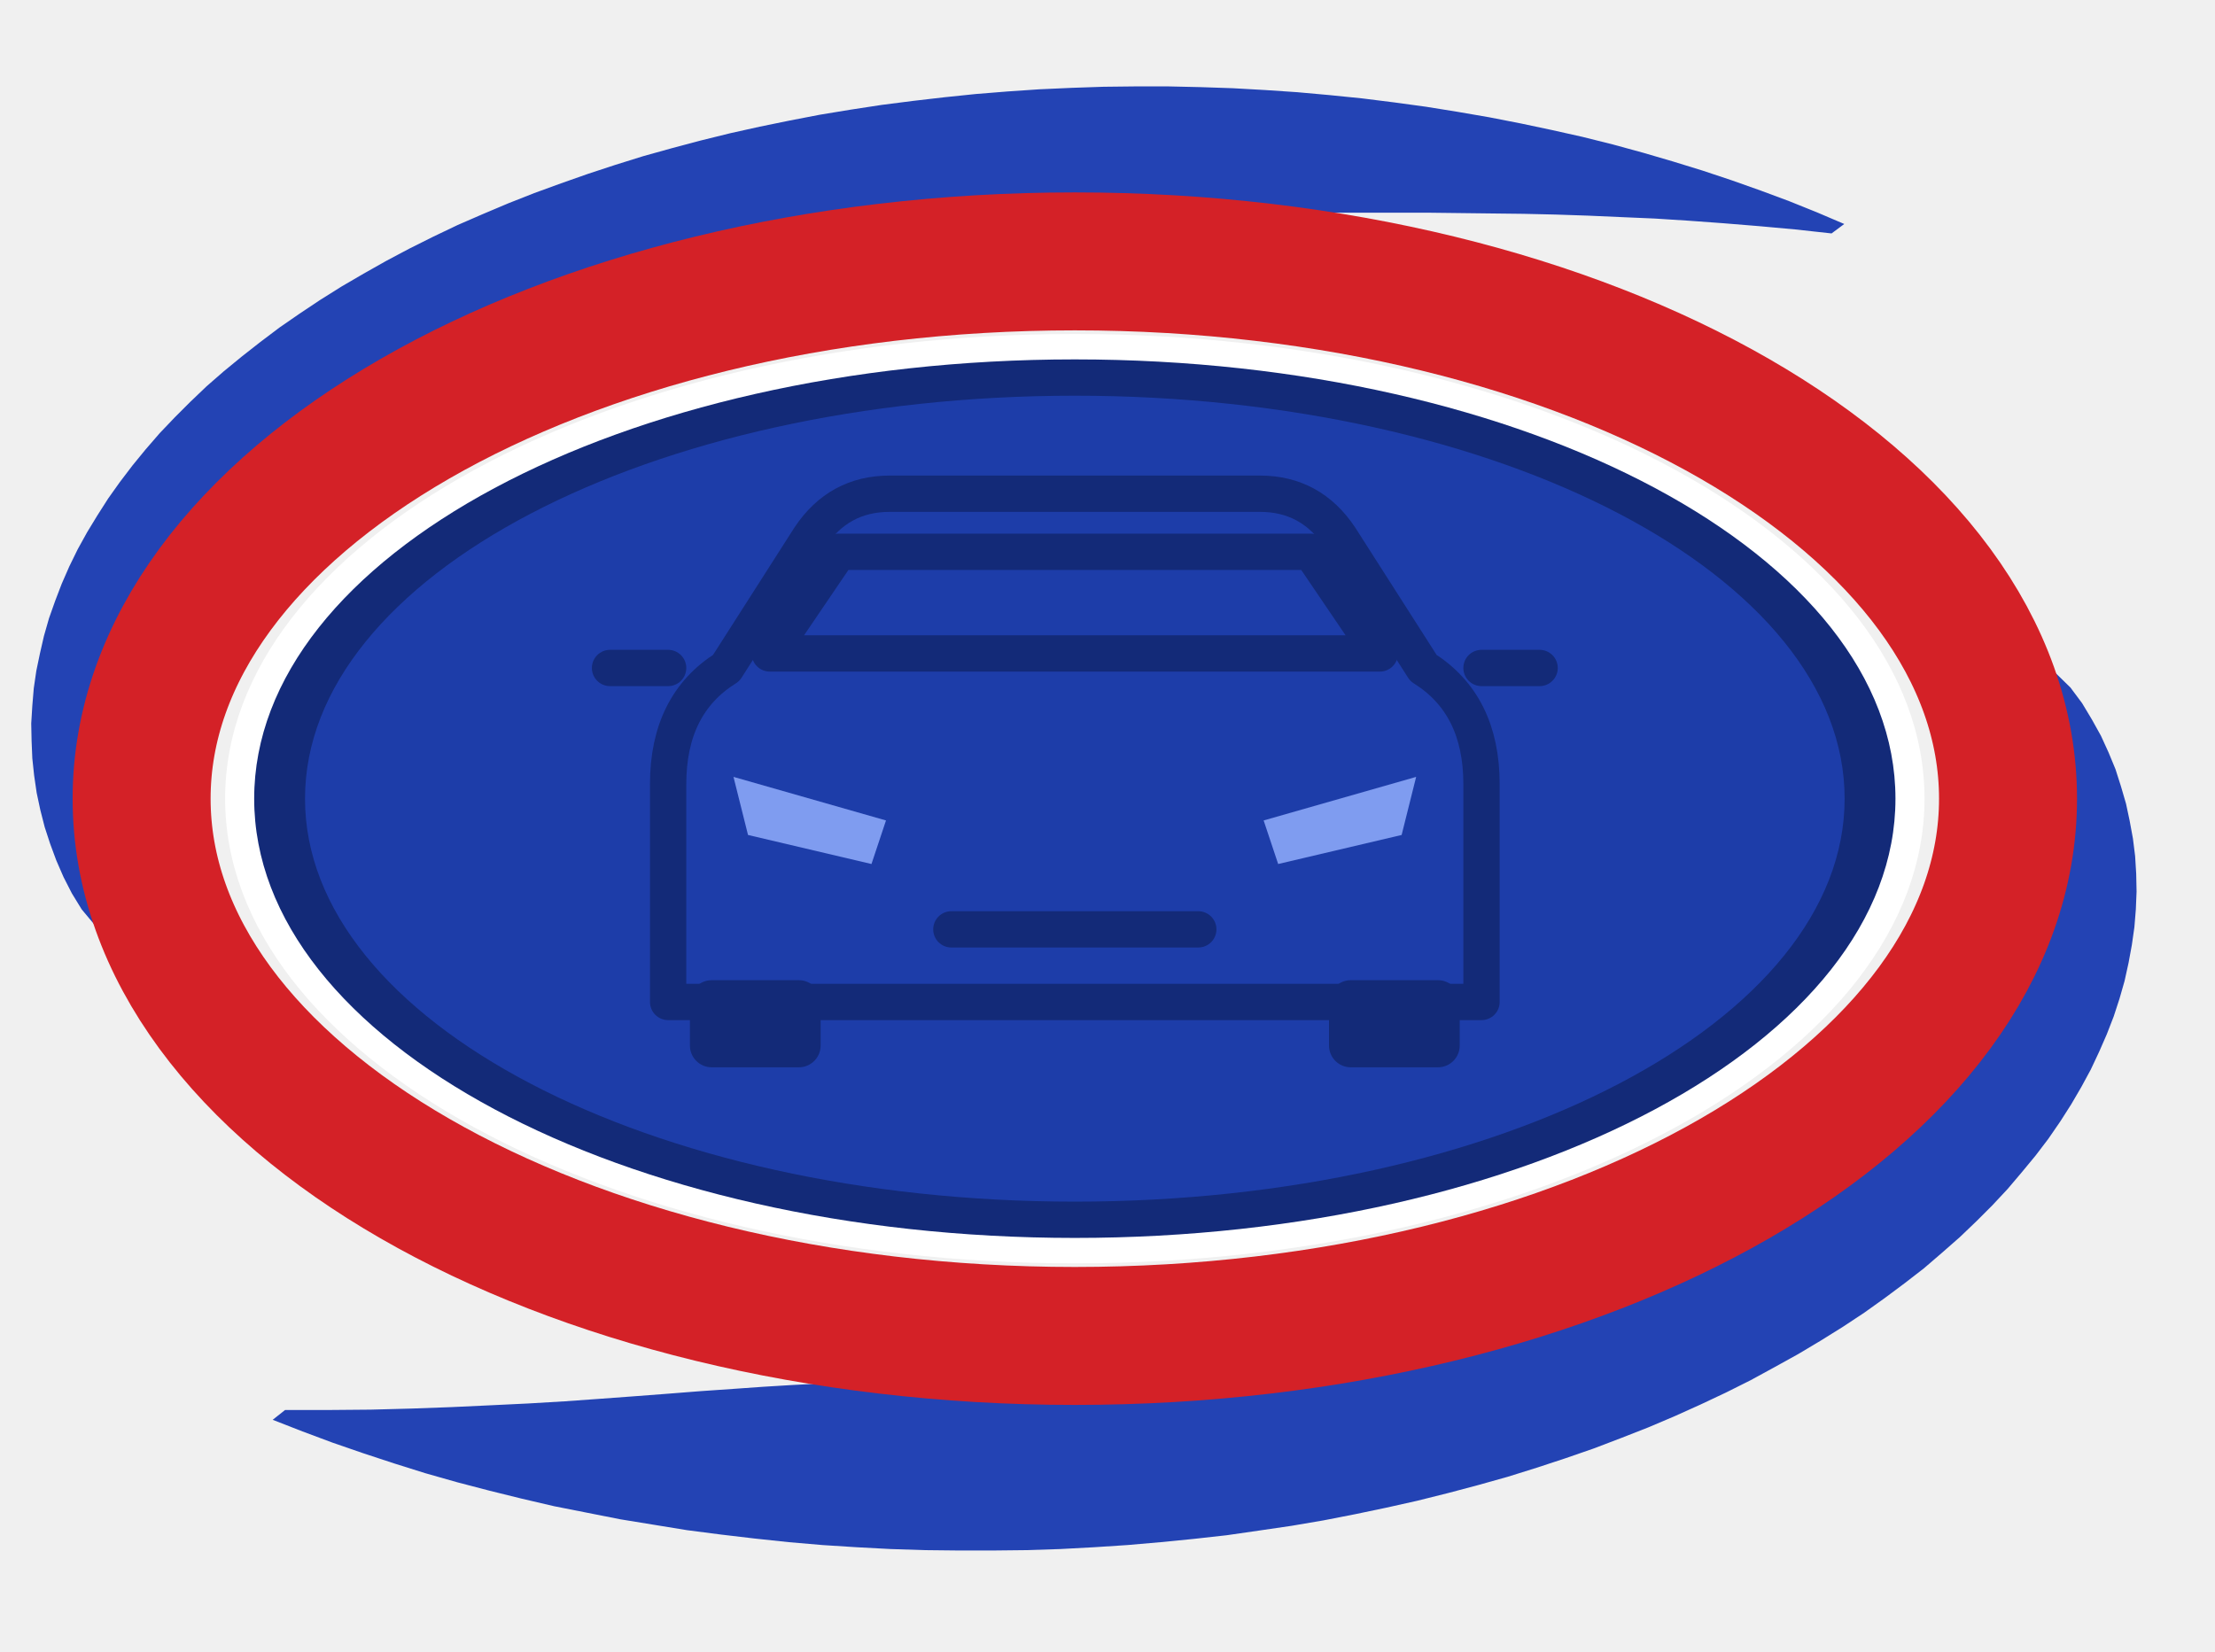
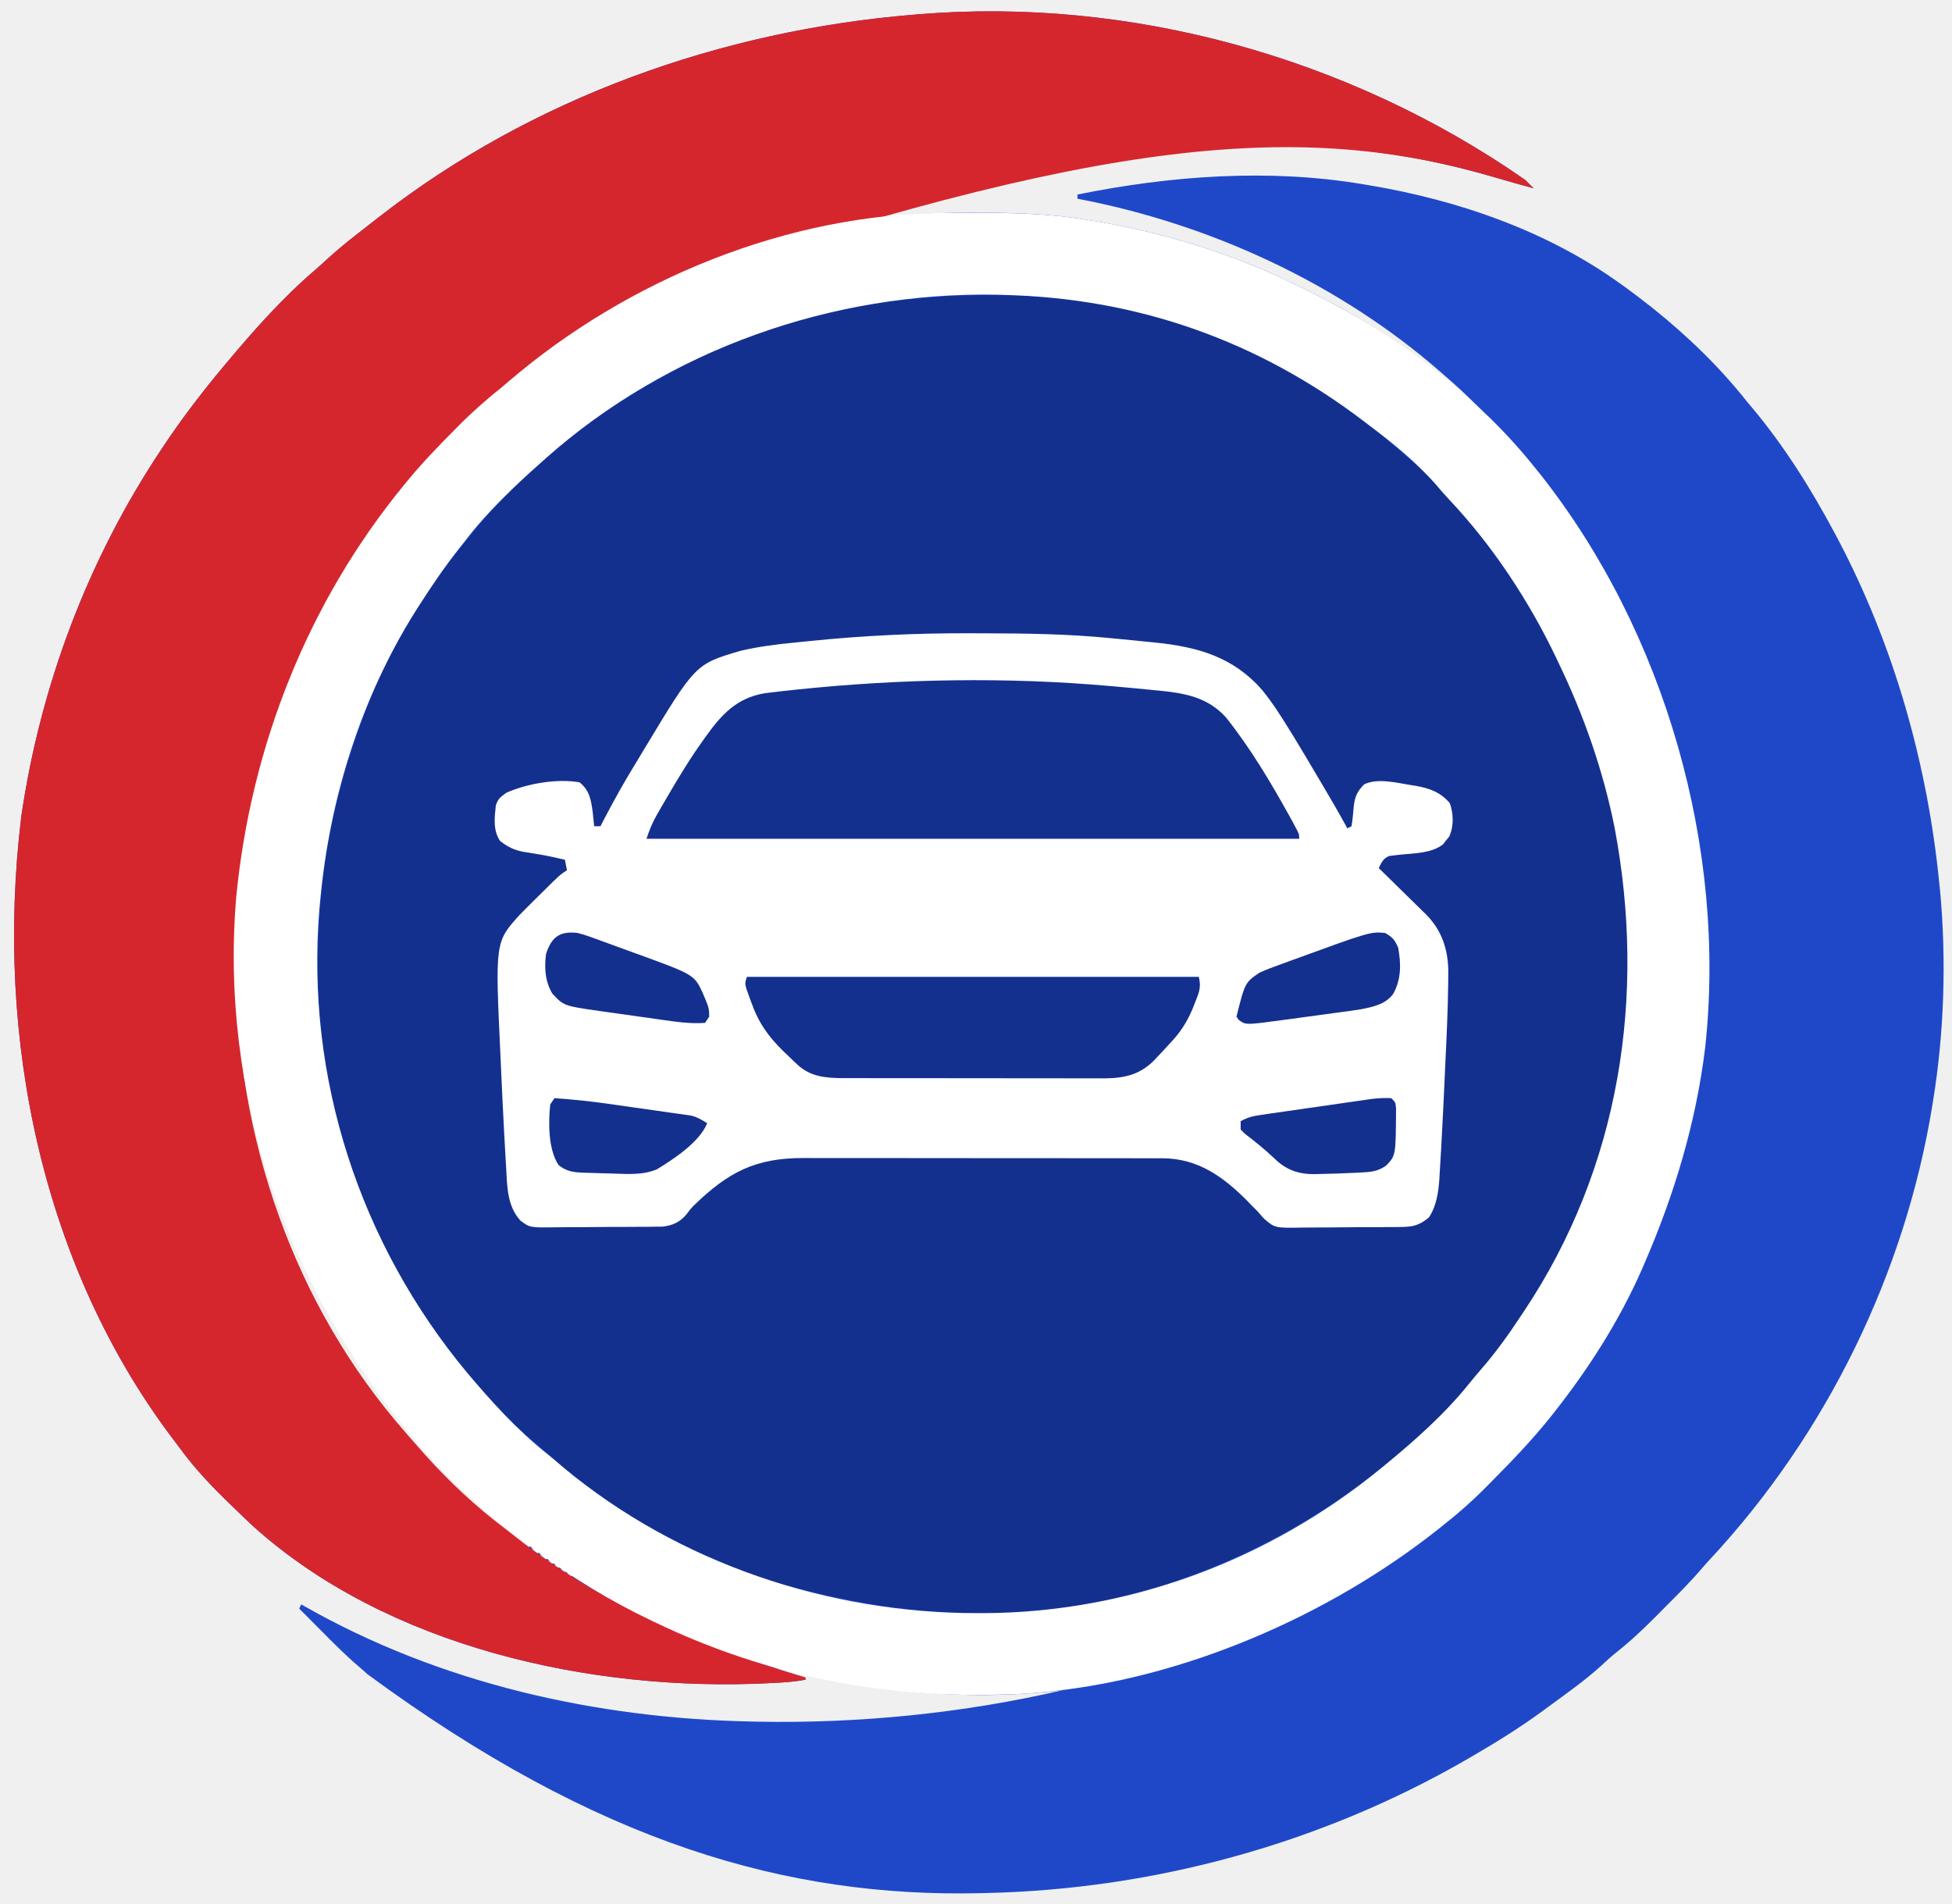
- <svg xmlns="http://www.w3.org/2000/svg" viewBox="60 36 610 455">
-   <g id="emblem">
-     <path fill="#2343b4" d="M86.0 290.7 L82.5 286.5 L79.8 282.1 L77.5 277.6 L75.5 273.0 L73.8 268.4 L72.3 263.8 L71.1 259.1 L70.1 254.4 L69.4 249.6 L68.9 244.9 L68.7 240.1 L68.6 235.3 L68.9 230.4 L69.3 225.6 L70.0 220.8 L71.0 216.0 L72.1 211.2 L73.5 206.3 L75.2 201.5 L77.0 196.8 L79.1 192.0 L81.4 187.3 L84.0 182.6 L86.8 178.0 L89.8 173.3 L93.0 168.8 L96.5 164.2 L100.1 159.8 L104.0 155.3 L108.1 151.0 L112.4 146.7 L116.9 142.4 L121.6 138.3 L126.6 134.2 L131.7 130.2 L137.0 126.2 L142.5 122.4 L148.2 118.6 L154.1 114.9 L160.1 111.4 L166.3 107.9 L172.7 104.5 L179.3 101.2 L186.0 98.0 L192.9 95.0 L200.0 92.0 L207.1 89.2 L214.5 86.5 L221.9 83.9 L229.5 81.4 L237.2 79.0 L245.1 76.8 L253.0 74.7 L261.1 72.7 L269.2 70.9 L277.5 69.2 L285.8 67.6 L294.3 66.2 L302.8 64.9 L311.4 63.8 L320.0 62.8 L328.7 61.9 L337.4 61.2 L346.2 60.6 L355.1 60.2 L363.9 59.9 L372.8 59.8 L381.7 59.8 L390.6 60.0 L399.5 60.3 L408.4 60.8 L417.3 61.4 L426.2 62.2 L435.1 63.1 L443.9 64.2 L452.7 65.4 L461.4 66.8 L470.1 68.3 L478.8 70.0 L487.3 71.8 L495.8 73.7 L504.2 75.8 L512.6 78.1 L520.8 80.5 L528.9 83.0 L537.0 85.7 L544.9 88.5 L552.7 91.4 L560.4 94.5 L567.9 97.7 L564.4 100.3 L554.4 99.2 L544.5 98.3 L534.7 97.5 L525.1 96.8 L515.7 96.2 L506.4 95.8 L497.3 95.4 L488.4 95.1 L479.6 94.9 L470.9 94.8 L462.5 94.7 L454.1 94.6 L445.9 94.6 L437.9 94.6 L430.0 94.6 L422.2 94.6 L414.5 94.6 L406.9 94.5 L399.5 94.2 L392.1 93.8 L384.7 93.3 L377.4 92.9 L370.0 92.6 L362.6 92.4 L355.2 92.3 L347.8 92.4 L340.4 92.6 L333.1 92.9 L325.7 93.4 L318.4 93.9 L311.0 94.6 L303.8 95.4 L296.5 96.3 L289.3 97.4 L282.2 98.5 L275.1 99.8 L268.1 101.2 L261.1 102.7 L254.2 104.4 L247.4 106.1 L240.7 108.0 L234.0 109.9 L227.5 112.0 L221.0 114.2 L214.7 116.5 L208.4 118.8 L202.3 121.3 L196.3 123.9 L190.3 126.6 L184.6 129.4 L178.9 132.3 L173.4 135.3 L168.0 138.3 L162.7 141.5 L157.6 144.7 L152.7 148.1 L147.9 151.5 L143.2 154.9 L138.8 158.5 L134.4 162.1 L130.3 165.8 L126.3 169.6 L122.5 173.4 L118.8 177.3 L115.4 181.3 L112.1 185.3 L109.0 189.3 L106.0 193.5 L103.3 197.6 L100.8 201.8 L98.4 206.1 L96.3 210.3 L94.3 214.7 L92.5 219.0 L90.9 223.4 L89.6 227.8 L88.4 232.2 L87.4 236.6 L86.6 241.1 L86.1 245.5 L85.7 250.0 L85.5 254.5 L85.6 259.0 L85.8 263.4 L86.2 267.9 L86.9 272.3 L87.7 276.8 L88.8 281.2 L90.0 285.6 L91.4 290.0Z" />
-     <path fill="#2343b4" d="M626.0 221.3 L630.2 225.4 L633.4 229.7 L636.1 234.2 L638.6 238.7 L640.7 243.3 L642.6 247.9 L644.1 252.6 L645.5 257.4 L646.5 262.1 L647.4 267.0 L648.0 271.8 L648.3 276.7 L648.4 281.6 L648.2 286.5 L647.8 291.4 L647.1 296.3 L646.2 301.2 L645.1 306.2 L643.7 311.1 L642.1 316.0 L640.2 320.9 L638.1 325.7 L635.8 330.6 L633.2 335.4 L630.4 340.2 L627.4 344.9 L624.1 349.7 L620.6 354.3 L616.8 358.9 L612.9 363.5 L608.7 368.0 L604.3 372.4 L599.7 376.8 L594.8 381.1 L589.8 385.4 L584.5 389.5 L579.0 393.6 L573.4 397.6 L567.5 401.5 L561.4 405.3 L555.2 409.0 L548.7 412.6 L542.1 416.2 L535.3 419.6 L528.3 422.9 L521.2 426.1 L513.9 429.2 L506.5 432.1 L498.9 435.0 L491.1 437.7 L483.2 440.3 L475.2 442.8 L467.0 445.1 L458.7 447.3 L450.3 449.4 L441.8 451.3 L433.2 453.1 L424.5 454.8 L415.7 456.3 L406.8 457.6 L397.8 458.9 L388.8 459.9 L379.7 460.8 L370.5 461.6 L361.3 462.2 L352.0 462.7 L342.7 463.0 L333.4 463.1 L324.0 463.1 L314.7 463.0 L305.3 462.7 L295.9 462.2 L286.5 461.6 L277.2 460.8 L267.8 459.8 L258.5 458.7 L249.2 457.5 L240.0 456.0 L230.8 454.5 L221.7 452.7 L212.6 450.9 L203.6 448.8 L194.7 446.6 L185.9 444.3 L177.1 441.8 L168.5 439.1 L160.0 436.3 L151.6 433.4 L143.3 430.3 L135.1 427.1 L138.5 424.4 L150.4 424.4 L162.1 424.3 L173.4 424.0 L184.4 423.6 L195.1 423.1 L205.5 422.6 L215.6 422.0 L225.4 421.3 L234.9 420.6 L244.1 419.9 L253.0 419.2 L261.7 418.6 L270.2 418.0 L278.4 417.5 L286.3 417.1 L294.1 416.8 L301.7 416.8 L309.0 417.2 L316.3 417.9 L323.6 418.5 L330.9 419.0 L338.2 419.3 L345.5 419.5 L352.9 419.6 L360.2 419.6 L367.5 419.5 L374.9 419.3 L382.2 418.9 L389.5 418.4 L396.8 417.8 L404.0 417.1 L411.2 416.2 L418.4 415.2 L425.5 414.2 L432.6 413.0 L439.6 411.6 L446.5 410.2 L453.4 408.7 L460.2 407.0 L467.0 405.3 L473.6 403.4 L480.2 401.4 L486.7 399.3 L493.1 397.1 L499.3 394.8 L505.5 392.4 L511.6 389.9 L517.5 387.3 L523.3 384.6 L529.1 381.8 L534.6 378.9 L540.1 375.9 L545.4 372.8 L550.6 369.7 L555.6 366.5 L560.5 363.1 L565.2 359.7 L569.8 356.3 L574.2 352.7 L578.5 349.1 L582.6 345.4 L586.5 341.6 L590.2 337.8 L593.8 334.0 L597.2 330.0 L600.5 326.0 L603.5 322.0 L606.4 317.9 L609.1 313.8 L611.6 309.6 L613.9 305.4 L616.0 301.1 L617.9 296.8 L619.7 292.5 L621.2 288.2 L622.6 283.8 L623.7 279.4 L624.7 275.0 L625.4 270.6 L626.0 266.1 L626.3 261.7 L626.5 257.3 L626.4 252.8 L626.2 248.4 L625.7 244.0 L625.1 239.5 L624.3 235.1 L623.2 230.7 L622.0 226.3 L620.6 222.0Z" />
-     <ellipse cx="356" cy="256" rx="257" ry="148" fill="none" stroke="#d42127" stroke-width="38" />
-     <ellipse cx="356" cy="256" rx="234" ry="128" fill="#ffffff" />
-     <ellipse cx="356" cy="256" rx="226" ry="121" fill="#132a78" />
-     <ellipse cx="356" cy="256" rx="212" ry="111" fill="#1d3da9" />
-     <g fill="none" stroke="#132a78" stroke-width="10" stroke-linejoin="round" stroke-linecap="round">
-       <path d="M244 312V252Q244 230 260 220L283 184Q291 172 305 172H407Q421 172 429 184L452 220Q468 230 468 252V312Z" />
-       <path d="M272 216L291 188H421L440 216Z" />
-       <path d="M322 292H390" />
-       <path d="M244 220H228M468 220H484" />
-     </g>
-     <g fill="#132a78">
-       <rect x="250" y="306" width="36" height="24" rx="6" />
-       <rect x="426" y="306" width="36" height="24" rx="6" />
-     </g>
-     <g fill="#7f9cf0">
-       <path d="M262 250L304 262L300 274L266 266Z" />
-       <path d="M450 250L408 262L412 274L446 266Z" />
-     </g>
-   </g>
+ <svg xmlns="http://www.w3.org/2000/svg" version="1.1" viewBox="0 0 933 910">
+   <path d="M0 0 C1.35 1.31 2.69 2.64 4 4 C-1.75 2.46 -7.48 0.87 -13.18 -0.83 C-105.89 -28.4 -201.31 -21.36 -389 38 C-388.2 37.73 -387.39 37.46 -386.57 37.18 C-364.52 29.77 -342.58 23.7 -319.62 19.75 C-318.75 19.6 -317.87 19.45 -316.97 19.29 C-299.17 16.42 -281.5 15.63 -263.5 15.69 C-262.4 15.69 -261.31 15.69 -260.17 15.69 C-243.28 15.74 -226.71 16.27 -210 19 C-208.93 19.17 -207.86 19.34 -206.76 19.52 C-174 24.94 -141.92 34.55 -112 49 C-111.3 49.33 -110.61 49.67 -109.89 50.01 C-105.21 52.26 -100.59 54.59 -96 57 C-95.31 57.36 -94.62 57.72 -93.9 58.1 C-70.37 70.49 -48.84 86.04 -28.86 103.54 C-26.62 105.46 -24.39 107.28 -22 109 C-27.14 103.74 -32.41 98.77 -38 94 C-38.46 93.6 -38.46 93.6 -40.76 91.57 C-89.26 49.31 -151.02 20.96 -214 9 C-214 8.34 -214 7.68 -214 7 C-169.7 -1.96 -122.85 -5.48 -78 2 C-76.91 2.18 -75.83 2.35 -74.71 2.54 C-32.01 9.69 10.69 24.42 46 50 C47.05 50.76 48.11 51.52 49.19 52.3 C52.16 54.5 55.09 56.73 58 59 C58.88 59.68 59.76 60.37 60.66 61.07 C77.21 74.28 92.89 89.38 106 106 C106.86 107.03 107.72 108.05 108.59 109.07 C123.87 127.32 136.83 148.02 148 169 C148.49 169.92 148.98 170.85 149.49 171.8 C176.41 222.86 192.39 279.65 198 337 C198.09 337.9 198.19 338.79 198.29 339.72 C201.36 372.77 200.29 407.23 195 440 C194.89 440.67 194.79 441.33 194.68 442.02 C181.66 522.64 144.05 599.55 88.38 659.41 C87.11 660.79 85.84 662.18 84.63 663.61 C79.24 669.93 73.41 675.78 67.54 681.64 C65.76 683.43 63.99 685.21 62.22 687 C56.18 693.07 50.09 698.81 43.36 704.11 C40.98 706.01 38.77 708.03 36.56 710.12 C28.57 717.39 19.71 723.63 11 730 C10.63 730.27 10.63 730.27 8.75 731.66 C-2.41 739.84 -14.02 747.08 -26 754 C-26.37 754.21 -26.37 754.21 -28.22 755.29 C-97.87 795.47 -177.63 817.26 -258 819 C-258.88 819.02 -259.76 819.04 -260.67 819.07 C-352.35 821.08 -443.12 795.53 -553.42 714.34 C-554.82 713.06 -556.23 711.8 -557.68 710.57 C-563.94 705.22 -569.71 699.41 -575.5 693.56 C-576.52 692.53 -577.55 691.51 -578.57 690.48 C-581.05 687.99 -583.53 685.5 -586 683 C-585.67 682.34 -585.34 681.68 -585 681 C-584.74 681.15 -584.74 681.15 -583.41 681.91 C-518.61 718.76 -444.2 735.47 -370 737 C-369.03 737.02 -368.06 737.04 -367.06 737.07 C-318.47 738.01 -268.35 733.02 -221 722 C-222.23 722.14 -223.46 722.29 -224.73 722.44 C-272.95 727.6 -320.39 721.84 -367 709 C-359.41 711.31 -351.82 713.62 -344 716 C-344 716.33 -344 716.66 -344 717 C-349.15 717.99 -354.22 718.32 -359.44 718.56 C-359.84 718.58 -359.84 718.58 -361.87 718.69 C-446.42 722.85 -543.75 701.43 -607.96 643.68 C-610.68 641.16 -613.34 638.59 -616 636 C-616.67 635.36 -617.34 634.71 -618.03 634.05 C-626.93 625.47 -635.33 616.82 -642.64 606.84 C-644.09 604.88 -645.56 602.95 -647.03 601.01 C-707.53 520.43 -731.98 412.32 -718.81 304.19 C-709.69 241.82 -686.96 181.5 -652 129 C-651.53 128.29 -651.06 127.58 -650.57 126.85 C-641.77 113.66 -632.18 101.17 -622 89 C-621.56 88.48 -621.13 87.96 -620.68 87.42 C-607.54 71.72 -593.61 56.03 -578 42.73 C-575.75 40.78 -573.57 38.77 -571.38 36.75 C-565.78 31.71 -559.9 27.09 -553.94 22.5 C-551.94 20.95 -549.95 19.39 -547.96 17.83 C-474.72 -39.3 -384.14 -71.49 -292 -79 C-291.17 -79.07 -290.34 -79.14 -289.48 -79.21 C-189.01 -87.43 -84.44 -58.79 0 0 Z M-394 39 C-394.66 39.66 -395.32 40.32 -396 41 C-394.35 40.67 -392.7 40.34 -391 40 C-391.99 39.67 -392.98 39.34 -394 39 Z M-617 389 C-616 393 -616 393 -616 393 Z M-616 402 C-616 403.65 -616 405.3 -616 407 C-615.67 407 -615.34 407 -615 407 C-615 405.35 -615 403.7 -615 402 C-615.33 402 -615.66 402 -616 402 Z M-615 412 C-615 413.98 -615 415.96 -615 418 C-614.67 418 -614.34 418 -614 418 C-614 416.02 -614 414.04 -614 412 C-614.33 412 -614.66 412 -615 412 Z M-614 419 C-614 420.98 -614 422.96 -614 425 C-613.67 425 -613.34 425 -613 425 C-613 423.02 -613 421.04 -613 419 C-613.33 419 -613.66 419 -614 419 Z M-613 426 C-613 427.98 -613 429.96 -613 432 C-612.67 432 -612.34 432 -612 432 C-612 430.02 -612 428.04 -612 426 C-612.33 426 -612.66 426 -613 426 Z M-612 432 C-607.88 492.33 -575.28 554.31 -536 599 C-535.4 599.7 -534.8 600.4 -534.18 601.12 C-524.16 612.76 -513.69 624.02 -502 634 C-501.51 634.42 -501.51 634.42 -499.02 636.57 C-491.9 642.69 -484.59 648.46 -477 654 C-476.34 653.67 -475.68 653.34 -475 653 C-475.43 652.65 -475.86 652.31 -476.31 651.95 C-483.98 645.79 -491.61 639.62 -498.86 632.96 C-500.79 631.19 -502.76 629.5 -504.75 627.81 C-513.78 619.95 -522.39 611.24 -530 602 C-530.44 601.47 -530.88 600.95 -531.34 600.4 C-572.29 551.39 -598.64 494.5 -611 432 C-611.33 432 -611.66 432 -612 432 Z M-475 654 C-474.67 654.5 -474.67 654.5 -473 657 C-472.34 656.67 -471.68 656.34 -471 656 C-472.32 655.34 -473.64 654.68 -475 654 Z M-471 657 C-470.67 657.5 -470.67 657.5 -469 660 C-468.34 659.67 -467.68 659.34 -467 659 C-468.32 658.34 -469.64 657.68 -471 657 Z M-467 660 C-466.67 660.66 -466.34 661.32 -466 662 C-465.34 661.67 -464.68 661.34 -464 661 C-464.99 660.67 -465.98 660.34 -467 660 Z M-464 662 C-463.67 662.66 -463.34 663.32 -463 664 C-462.34 663.67 -461.68 663.34 -461 663 C-461.99 662.67 -462.98 662.34 -464 662 Z M-461 664 C-460.67 664.66 -460.34 665.32 -460 666 C-459.34 665.67 -458.68 665.34 -458 665 C-458.99 664.67 -459.98 664.34 -461 664 Z M-458 666 C-457.67 666.66 -457.34 667.32 -457 668 C-456.34 667.67 -455.68 667.34 -455 667 C-455.99 666.67 -456.98 666.34 -458 666 Z M-384 703 C-383.34 703.66 -382.68 704.32 -382 705 C-381.01 704.67 -380.02 704.34 -379 704 C-380.65 703.67 -382.3 703.34 -384 703 Z " fill="#1f48c9" transform="translate(729,86)" />
+   <path d="M0 0 C0.71 0.04 1.42 0.09 2.15 0.13 C39.46 2.46 74.77 12.12 108.06 29.25 C108.4 29.42 108.4 29.42 110.13 30.31 C128.85 40 146.76 51.9 163.06 65.25 C164.09 66.08 165.11 66.92 166.16 67.77 C178.57 78 190.73 88.91 201.06 101.25 C201.54 101.81 202.01 102.37 202.5 102.95 C215.52 118.44 226.83 134.81 237.06 152.25 C237.27 152.6 237.27 152.6 238.33 154.39 C280.05 224.95 293.36 314.33 273.46 393.86 C271.83 400.05 270.01 406.16 268.06 412.25 C267.92 412.71 267.92 412.71 267.18 415.03 C250.38 466.62 215.9 517.35 174.06 552.25 C173.79 552.48 173.79 552.48 172.43 553.62 C115.82 601.01 46.83 629.55 -27.44 629.44 C-27.81 629.44 -27.81 629.44 -29.69 629.44 C-59.16 629.37 -87.43 624.63 -115.94 617.25 C-116.32 617.15 -116.32 617.15 -118.25 616.67 C-162.47 605.47 -205.29 580.06 -238.73 549.28 C-240.68 547.49 -242.67 545.77 -244.69 544.06 C-254.7 535.31 -263.72 525.69 -271.94 515.25 C-273.37 513.54 -274.81 511.83 -276.25 510.12 C-317.22 459.86 -342.75 395.35 -343.94 330.25 C-343.96 329.31 -343.98 328.37 -344 327.41 C-344.71 289.8 -339.87 252.03 -327.65 216.33 C-327.15 214.86 -326.65 213.39 -326.17 211.91 C-314.51 176.63 -295.94 143.59 -271.94 115.25 C-271.21 114.34 -270.49 113.44 -269.75 112.5 C-263.43 104.72 -256.5 97.6 -249.44 90.5 C-248.95 90.01 -248.47 89.52 -247.97 89.02 C-241.31 82.3 -234.37 76.1 -226.94 70.25 C-226.34 69.77 -225.73 69.29 -225.11 68.79 C-211.28 57.76 -196.68 48.14 -181.23 39.53 C-179.77 38.72 -178.32 37.9 -176.87 37.07 C-123.88 6.81 -60.35 -3.67 0 0 Z " fill="#14308f" transform="translate(495.9375,141.75)" />
+   <path d="M0 0 C1.35 1.31 2.69 2.64 4 4 C-1.75 2.46 -7.48 0.87 -13.18 -0.83 C-105.89 -28.4 -201.31 -21.36 -420.62 53.55 C-431.67 59.63 -442.61 65.85 -453 73 C-453.66 73.46 -454.33 73.91 -455.01 74.38 C-484.24 94.55 -513.14 117.79 -535 146 C-535.85 147.01 -536.69 148.01 -537.57 149.05 C-553.1 167.58 -566.1 188.46 -577 210 C-577.4 210.78 -577.8 211.56 -578.21 212.37 C-598.51 252.4 -611.52 298.24 -615 343 C-615.09 344.08 -615.17 345.16 -615.26 346.27 C-615.95 355.66 -616.24 365.02 -616.25 374.44 C-616.25 375.19 -616.25 375.94 -616.25 376.71 C-616.14 457.58 -588.65 537.96 -535 599 C-534.4 599.7 -533.8 600.4 -533.18 601.12 C-531.48 603.1 -529.74 605.05 -528 607 C-527.16 607.94 -526.33 608.88 -525.47 609.85 C-513.93 622.68 -501.42 634.34 -487.65 644.74 C-486.04 645.97 -484.46 647.22 -482.87 648.48 C-441.6 681.02 -393.99 701.12 -344 716 C-344 716.33 -344 716.66 -344 717 C-349.15 717.99 -354.22 718.32 -359.44 718.56 C-359.84 718.58 -359.84 718.58 -361.87 718.69 C-446.42 722.85 -543.75 701.43 -607.96 643.68 C-610.68 641.16 -613.34 638.59 -616 636 C-616.67 635.36 -617.34 634.71 -618.03 634.05 C-626.93 625.47 -635.33 616.82 -642.64 606.84 C-644.09 604.88 -645.56 602.95 -647.03 601.01 C-707.53 520.43 -731.98 412.32 -718.81 304.19 C-709.69 241.82 -686.96 181.5 -652 129 C-651.53 128.29 -651.06 127.58 -650.57 126.85 C-641.77 113.66 -632.18 101.17 -622 89 C-621.56 88.48 -621.13 87.96 -620.68 87.42 C-607.54 71.72 -593.61 56.03 -578 42.73 C-575.75 40.78 -573.57 38.77 -571.38 36.75 C-565.78 31.71 -559.9 27.09 -553.94 22.5 C-551.94 20.95 -549.95 19.39 -547.96 17.83 C-474.72 -39.3 -384.14 -71.49 -292 -79 C-291.17 -79.07 -290.34 -79.14 -289.48 -79.21 C-189.01 -87.43 -84.44 -58.79 0 0 Z " fill="#d6262d" transform="translate(729,86)" />
+   <path d="M0 0 C2.1 0.01 4.19 0.01 6.29 0.02 C26.3 0.06 46.19 0.31 66.11 2.26 C67.68 2.4 69.24 2.55 70.8 2.7 C75.85 3.17 80.89 3.68 85.93 4.2 C86.71 4.27 87.5 4.35 88.31 4.44 C108.76 6.53 125.8 11.4 139.55 27.33 C144.63 33.59 148.9 40.4 153.11 47.26 C153.62 48.08 154.12 48.9 154.64 49.74 C158.19 55.55 161.66 61.4 165.11 67.26 C166.05 68.83 166.98 70.41 167.92 71.98 C172.08 79.02 176.2 86.08 180.11 93.26 C180.77 92.93 181.43 92.6 182.11 92.26 C182.59 89.16 182.9 86.1 183.15 82.98 C183.64 78.25 184.77 75.64 188.11 72.26 C194.49 69.07 203.65 71.49 210.43 72.57 C211.19 72.69 211.96 72.81 212.74 72.93 C219.32 74.05 224.69 76.01 229.11 81.26 C230.86 86.48 231.07 92.13 228.8 97.2 C228.25 97.88 227.69 98.56 227.11 99.26 C226.68 99.81 226.25 100.37 225.8 100.95 C220.26 105.26 211.93 105.16 205.2 105.85 C204.33 105.96 203.46 106.07 202.57 106.18 C201.79 106.27 201 106.36 200.2 106.45 C197.23 107.6 196.5 109.49 195.11 112.26 C195.91 113.03 196.71 113.81 197.53 114.61 C200.51 117.51 203.47 120.43 206.43 123.35 C207.71 124.61 208.99 125.87 210.28 127.12 C212.13 128.93 213.98 130.75 215.82 132.57 C216.39 133.12 216.96 133.67 217.55 134.24 C225.32 142 228.35 151.26 228.36 162.12 C228.35 162.97 228.34 163.83 228.33 164.71 C228.32 165.65 228.31 166.58 228.31 167.55 C228.15 180.99 227.48 194.42 226.84 207.85 C226.71 210.71 226.58 213.58 226.45 216.45 C226.05 225.39 225.6 234.32 225.11 243.26 C225.05 244.52 224.98 245.78 224.91 247.08 C224.72 250.62 224.49 254.17 224.26 257.71 C224.21 258.74 224.15 259.77 224.1 260.83 C223.64 267.28 222.72 273.74 219.11 279.26 C214.83 282.8 211.83 283.77 206.32 283.82 C205.67 283.83 205.02 283.85 204.35 283.86 C202.21 283.89 200.07 283.89 197.94 283.89 C196.44 283.9 194.94 283.92 193.44 283.93 C190.31 283.95 187.18 283.95 184.05 283.94 C180.05 283.94 176.06 283.98 172.06 284.04 C168.97 284.08 165.88 284.08 162.79 284.08 C161.32 284.08 159.84 284.09 158.37 284.12 C145.47 284.32 145.47 284.32 140.31 279.87 C139.21 278.69 138.14 277.49 137.11 276.26 C136.25 275.4 135.39 274.55 134.5 273.67 C133.75 272.89 133.01 272.12 132.24 271.32 C120.73 259.74 108.74 251.13 91.93 250.99 C91.21 250.99 90.49 250.99 89.75 251 C88.96 250.99 88.17 250.99 87.35 250.99 C84.73 250.98 82.1 250.98 79.48 250.98 C77.58 250.98 75.69 250.97 73.8 250.97 C68.67 250.95 63.55 250.95 58.42 250.96 C54.14 250.96 49.85 250.95 45.56 250.95 C35.45 250.94 25.33 250.94 15.21 250.94 C4.79 250.95 -5.62 250.94 -16.04 250.91 C-25 250.9 -33.97 250.89 -42.93 250.89 C-48.27 250.9 -53.62 250.89 -58.96 250.88 C-63.99 250.87 -69.02 250.87 -74.05 250.88 C-75.89 250.88 -77.73 250.88 -79.56 250.87 C-102.78 250.78 -115.81 257.55 -132.35 273.66 C-133.89 275.26 -133.89 275.26 -135.95 278 C-139.04 281.6 -142.42 283.08 -147.1 283.66 C-148.26 283.67 -149.41 283.68 -150.61 283.69 C-151.92 283.71 -153.24 283.73 -154.6 283.75 C-156.03 283.76 -157.45 283.76 -158.88 283.76 C-160.36 283.77 -161.83 283.78 -163.31 283.79 C-166.4 283.81 -169.49 283.82 -172.58 283.81 C-176.52 283.81 -180.47 283.85 -184.41 283.91 C-187.46 283.94 -190.51 283.95 -193.56 283.94 C-195.01 283.95 -196.47 283.96 -197.92 283.98 C-210.65 284.17 -210.65 284.17 -215.14 280.78 C-221.54 273.79 -221.48 264.27 -221.97 255.3 C-222.01 254.67 -222.01 254.67 -222.2 251.49 C-222.45 247.41 -222.67 243.34 -222.89 239.26 C-222.92 238.58 -222.96 237.9 -222.99 237.2 C-223.48 228.09 -223.91 218.97 -224.32 209.86 C-224.45 206.98 -224.58 204.1 -224.71 201.22 C-227.23 147.58 -227.23 147.58 -215.47 134.58 C-213.09 132.15 -210.7 129.74 -208.27 127.36 C-206.75 125.87 -205.24 124.37 -203.72 122.86 C-196.38 115.59 -196.38 115.59 -192.89 113.26 C-193.22 111.61 -193.55 109.96 -193.89 108.26 C-198.19 107.26 -202.47 106.31 -206.83 105.6 C-207.18 105.54 -207.18 105.54 -208.95 105.24 C-210.34 105.01 -211.73 104.78 -213.12 104.58 C-217.89 103.76 -221.1 102.25 -224.89 99.26 C-228.29 94.15 -227.52 88.21 -226.89 82.26 C-225.7 78.96 -224.87 78.47 -221.89 76.26 C-212.08 71.86 -197.48 69.35 -186.89 71.26 C-182.01 75.12 -181.34 79.91 -180.55 85.78 C-180.3 87.94 -180.08 90.09 -179.89 92.26 C-178.9 92.26 -177.91 92.26 -176.89 92.26 C-176.34 91.2 -175.79 90.15 -175.23 89.07 C-170.5 79.98 -165.56 71.1 -160.18 62.38 C-158.73 60.01 -157.31 57.63 -155.89 55.25 C-131.47 14.74 -131.47 14.74 -110.18 8.46 C-101.48 6.38 -92.83 5.29 -83.94 4.43 C-81.57 4.2 -79.21 3.96 -76.84 3.71 C-51.24 1.1 -25.73 -0.11 0 0 Z " fill="#ffffff" transform="translate(463.885,302.7421)" />
+   <path d="M0 0 C1.02 -0.01 2.04 -0.01 3.09 -0.02 C6.36 -0.04 9.64 -0.05 12.91 -0.05 C14.03 -0.05 15.15 -0.05 16.3 -0.05 C33.38 -0.03 50.09 0.44 66.97 3.2 C67.51 3.29 67.51 3.29 70.21 3.72 C102.97 9.15 135.05 18.76 164.97 33.2 C165.67 33.54 166.37 33.87 167.09 34.21 C171.76 36.46 176.38 38.8 180.97 41.2 C181.67 41.56 182.36 41.93 183.07 42.3 C219.96 61.73 255.96 89.41 281.97 122.2 C282.73 123.15 283.49 124.09 284.28 125.06 C343.8 200.39 373.43 303.94 362.97 399.2 C358.62 434.93 348.26 469.25 333.97 502.2 C333.79 502.61 333.79 502.61 332.9 504.7 C322.2 529.16 307.5 552.27 290.97 573.2 C290.26 574.11 289.55 575.01 288.81 575.95 C280.3 586.54 270.99 596.29 261.42 605.93 C260.01 607.35 258.61 608.77 257.2 610.2 C251.11 616.3 244.75 621.86 237.97 627.2 C237.27 627.77 236.56 628.33 235.84 628.91 C183.31 670.74 112.93 701.23 45.97 707.2 C44.99 707.3 44.01 707.39 43 707.48 C33.87 708.28 24.76 708.45 15.6 708.45 C14.79 708.45 13.99 708.45 13.16 708.46 C-39.18 708.39 -90.8 696.83 -138.03 674.2 C-138.85 673.82 -139.66 673.43 -140.51 673.03 C-159.81 663.83 -177.84 652.92 -195.03 640.2 C-195.62 639.77 -196.2 639.33 -196.81 638.88 C-217.39 623.55 -237.65 606.03 -254.03 586.2 C-254.47 585.67 -254.91 585.15 -255.37 584.6 C-315.43 512.72 -347.1 420.42 -339.08 326.63 C-332 254.79 -304.81 186.07 -259.03 130.2 C-258.57 129.65 -258.12 129.09 -257.65 128.51 C-250.39 119.65 -242.48 111.45 -234.4 103.33 C-233.92 102.84 -233.44 102.36 -232.94 101.85 C-226.32 95.17 -219.39 89.07 -212.03 83.2 C-211 82.34 -209.98 81.47 -208.96 80.59 C-151.96 31.71 -75.44 0.35 0 0 Z M-191.03 117.2 C-191.77 117.86 -192.51 118.51 -193.27 119.19 C-206.39 130.87 -219.42 143.16 -230.03 157.2 C-230.79 158.16 -231.56 159.13 -232.35 160.12 C-239.48 169.09 -245.86 178.55 -252.03 188.2 C-252.46 188.87 -252.88 189.54 -253.32 190.23 C-279.53 231.78 -294.63 280.41 -299.03 329.2 C-299.14 330.34 -299.25 331.48 -299.36 332.65 C-306.04 413.26 -280.24 492.5 -228.69 554.55 C-217.07 568.26 -204.88 581.83 -190.77 593.01 C-187.98 595.24 -185.29 597.56 -182.59 599.89 C-127.54 645.61 -55.78 669.5 15.41 669.39 C16.15 669.39 16.89 669.39 17.65 669.39 C87.07 669.24 154.27 644.24 207.97 600.2 C208.49 599.78 209.01 599.35 209.55 598.91 C224.25 586.84 238.76 574 250.63 559.1 C252.26 557.09 253.89 555.12 255.59 553.18 C262.77 544.96 268.98 536.31 274.97 527.2 C275.44 526.5 275.91 525.8 276.4 525.07 C322.25 456.33 334.92 374.42 319.72 293.93 C314.25 266.62 305.05 240.28 292.97 215.2 C292.65 214.51 292.32 213.82 291.98 213.11 C278.74 185.26 261.53 159.17 240.34 136.72 C238.38 134.64 236.54 132.52 234.72 130.33 C225.12 119.3 213.63 109.96 201.97 101.2 C201.39 100.76 200.81 100.31 200.21 99.86 C149.35 61.07 91.79 40.78 27.97 39.2 C27.33 39.18 27.33 39.18 24.07 39.08 C-53.9 37.75 -132.63 65.23 -191.03 117.2 Z " fill="#ffffff" transform="translate(452.0273,101.7969)" />
+   <path d="M0 0 C0.78 0.07 1.56 0.14 2.37 0.21 C8.27 0.72 14.17 1.29 20.06 1.88 C20.85 1.95 21.63 2.03 22.44 2.1 C35.08 3.33 46.14 5.17 55 15 C66.61 29.56 76.39 45.98 85.38 62.25 C85.85 63.1 86.32 63.95 86.8 64.83 C90 70.74 90 70.74 90 73 C-12.96 73 -115.92 73 -222 73 C-220.5 68.5 -219.18 65.26 -216.88 61.25 C-216.26 60.18 -215.64 59.1 -215 57.99 C-214.34 56.86 -213.68 55.73 -213 54.56 C-212.66 53.98 -212.33 53.4 -211.98 52.8 C-206.65 43.64 -201.18 34.62 -195 26 C-194.58 25.41 -194.17 24.83 -193.74 24.22 C-186.18 13.66 -178.93 5.68 -165.56 3.42 C-161.29 2.86 -157.03 2.38 -152.75 1.94 C-151.96 1.85 -151.16 1.77 -150.34 1.68 C-100.74 -3.52 -49.7 -4.43 0 0 Z " fill="#14308f" transform="translate(531,328)" />
+   <path d="M0 0 C71.28 0 142.56 0 216 0 C217.3 5.19 215.98 7.79 214.06 12.62 C213.74 13.44 213.42 14.25 213.09 15.08 C210.34 21.71 207 26.83 202 32 C201.05 33.04 200.09 34.08 199.14 35.12 C198.12 36.21 197.09 37.29 196.06 38.38 C195.6 38.88 195.13 39.38 194.65 39.89 C187.75 46.87 180.39 48.45 170.77 48.53 C169.46 48.52 168.15 48.51 166.79 48.5 C165.38 48.51 163.96 48.51 162.54 48.52 C158.72 48.53 154.9 48.52 151.07 48.5 C147.06 48.49 143.04 48.5 139.03 48.5 C132.29 48.5 125.55 48.49 118.81 48.47 C111.03 48.44 103.26 48.44 95.48 48.45 C87.98 48.46 80.48 48.45 72.97 48.44 C69.79 48.43 66.61 48.43 63.42 48.44 C59.67 48.44 55.92 48.43 52.17 48.41 C50.14 48.4 48.12 48.41 46.1 48.42 C37.75 48.35 30.45 47.87 24.06 41.88 C23.41 41.26 22.75 40.65 22.08 40.02 C21.74 39.69 21.74 39.69 20 38 C19.23 37.27 18.46 36.54 17.67 35.79 C10.22 28.56 5.61 22.05 2.12 12.25 C1.81 11.4 1.49 10.55 1.16 9.68 C-1.13 3.39 -1.13 3.39 0 0 Z " fill="#14308f" transform="translate(357,467)" />
+   <path d="M0 0 C3.3 0.82 6.44 1.95 9.62 3.14 C10.51 3.46 11.41 3.79 12.34 4.12 C15.19 5.15 18.03 6.2 20.88 7.25 C22.78 7.94 24.68 8.63 26.58 9.32 C55.69 19.88 55.69 19.88 59.75 28.38 C62.9 35.82 62.9 35.82 63 40 C62.34 40.99 61.68 41.98 61 43 C54.05 43.5 47.34 42.53 40.46 41.54 C39.93 41.46 39.93 41.46 37.2 41.08 C34.93 40.76 32.66 40.44 30.4 40.12 C26.95 39.63 23.49 39.14 20.04 38.66 C17.83 38.35 15.61 38.04 13.4 37.73 C12.38 37.58 11.35 37.44 10.3 37.29 C-6.51 34.87 -6.51 34.87 -12 29 C-15.49 23.21 -15.88 16.59 -15 10 C-12.37 2.06 -8.59 -0.99 0 0 Z " fill="#14308f" transform="translate(276,446)" />
+   <path d="M0 0 C3.54 1.97 4.74 3.39 6.31 7.12 C7.69 14.9 7.79 21.9 4 29 C0.39 34.14 -5.82 35.38 -11.72 36.53 C-14.73 37.01 -17.74 37.43 -20.75 37.82 C-21.85 37.98 -22.95 38.13 -24.09 38.28 C-26.4 38.6 -28.71 38.91 -31.03 39.22 C-34.56 39.69 -38.08 40.17 -41.61 40.66 C-43.86 40.96 -46.12 41.27 -48.38 41.57 C-49.42 41.72 -50.47 41.86 -51.55 42.01 C-66.67 44 -66.67 44 -70 41.5 C-70.33 41 -70.66 40.51 -71 40 C-66.92 23.74 -66.92 23.74 -60 19 C-56.51 17.41 -52.92 16.11 -49.31 14.81 C-48.27 14.43 -47.23 14.05 -46.16 13.65 C-7.1 -0.61 -7.1 -0.61 0 0 Z " fill="#14308f" transform="translate(662,446)" />
+   <path d="M0 0 C2 2 2 2 2.27 4.8 C2.16 27.45 2.16 27.45 -2.5 32.25 C-6.66 35.16 -10.04 35.31 -15 35.56 C-15.4 35.58 -15.4 35.58 -17.41 35.68 C-23.15 35.95 -28.88 36.16 -34.62 36.25 C-35.35 36.27 -36.07 36.29 -36.81 36.31 C-44.44 36.36 -50.31 34.26 -55.81 28.88 C-60.3 24.6 -65.01 20.79 -69.95 17.04 C-70.28 16.71 -70.28 16.71 -72 15 C-72 13.68 -72 12.36 -72 11 C-68.69 9.1 -65.71 8.49 -61.95 7.95 C-60.73 7.77 -59.51 7.59 -58.25 7.4 C-56.92 7.21 -55.59 7.02 -54.26 6.84 C-52.89 6.64 -51.52 6.44 -50.15 6.24 C-47.28 5.82 -44.41 5.41 -41.54 5 C-37.87 4.48 -34.2 3.95 -30.54 3.42 C-27.71 3.01 -24.88 2.6 -22.05 2.19 C-20.7 2 -19.35 1.8 -17.99 1.61 C-16.1 1.33 -14.2 1.06 -12.31 0.79 C-11.23 0.64 -10.16 0.49 -9.05 0.33 C-5.98 -0 -3.08 -0.2 0 0 Z " fill="#14308f" transform="translate(665,525)" />
+   <path d="M0 0 C8.77 0.58 17.43 1.5 26.12 2.74 C27.32 2.91 28.51 3.08 29.73 3.25 C32.22 3.61 34.71 3.97 37.2 4.33 C41.02 4.88 44.83 5.41 48.64 5.94 C51.08 6.29 53.51 6.64 55.94 6.99 C56.51 7.07 56.51 7.07 59.38 7.47 C60.44 7.62 61.5 7.78 62.59 7.94 C63.52 8.07 64.44 8.21 65.4 8.34 C68.34 9.09 70.48 10.33 73 12 C69.34 21.02 57.09 29.05 49 34 C41.91 36.97 34.53 36.21 27 36 C26.14 35.98 25.27 35.96 24.39 35.94 C21.69 35.88 19 35.79 16.31 35.69 C15.46 35.67 14.61 35.64 13.74 35.62 C9.06 35.41 5.78 35.04 2 32 C-2.97 24.55 -2.96 11.77 -2 3 C-1.34 2.01 -0.68 1.02 0 0 Z " fill="#14308f" transform="translate(265,525)" />
</svg>
